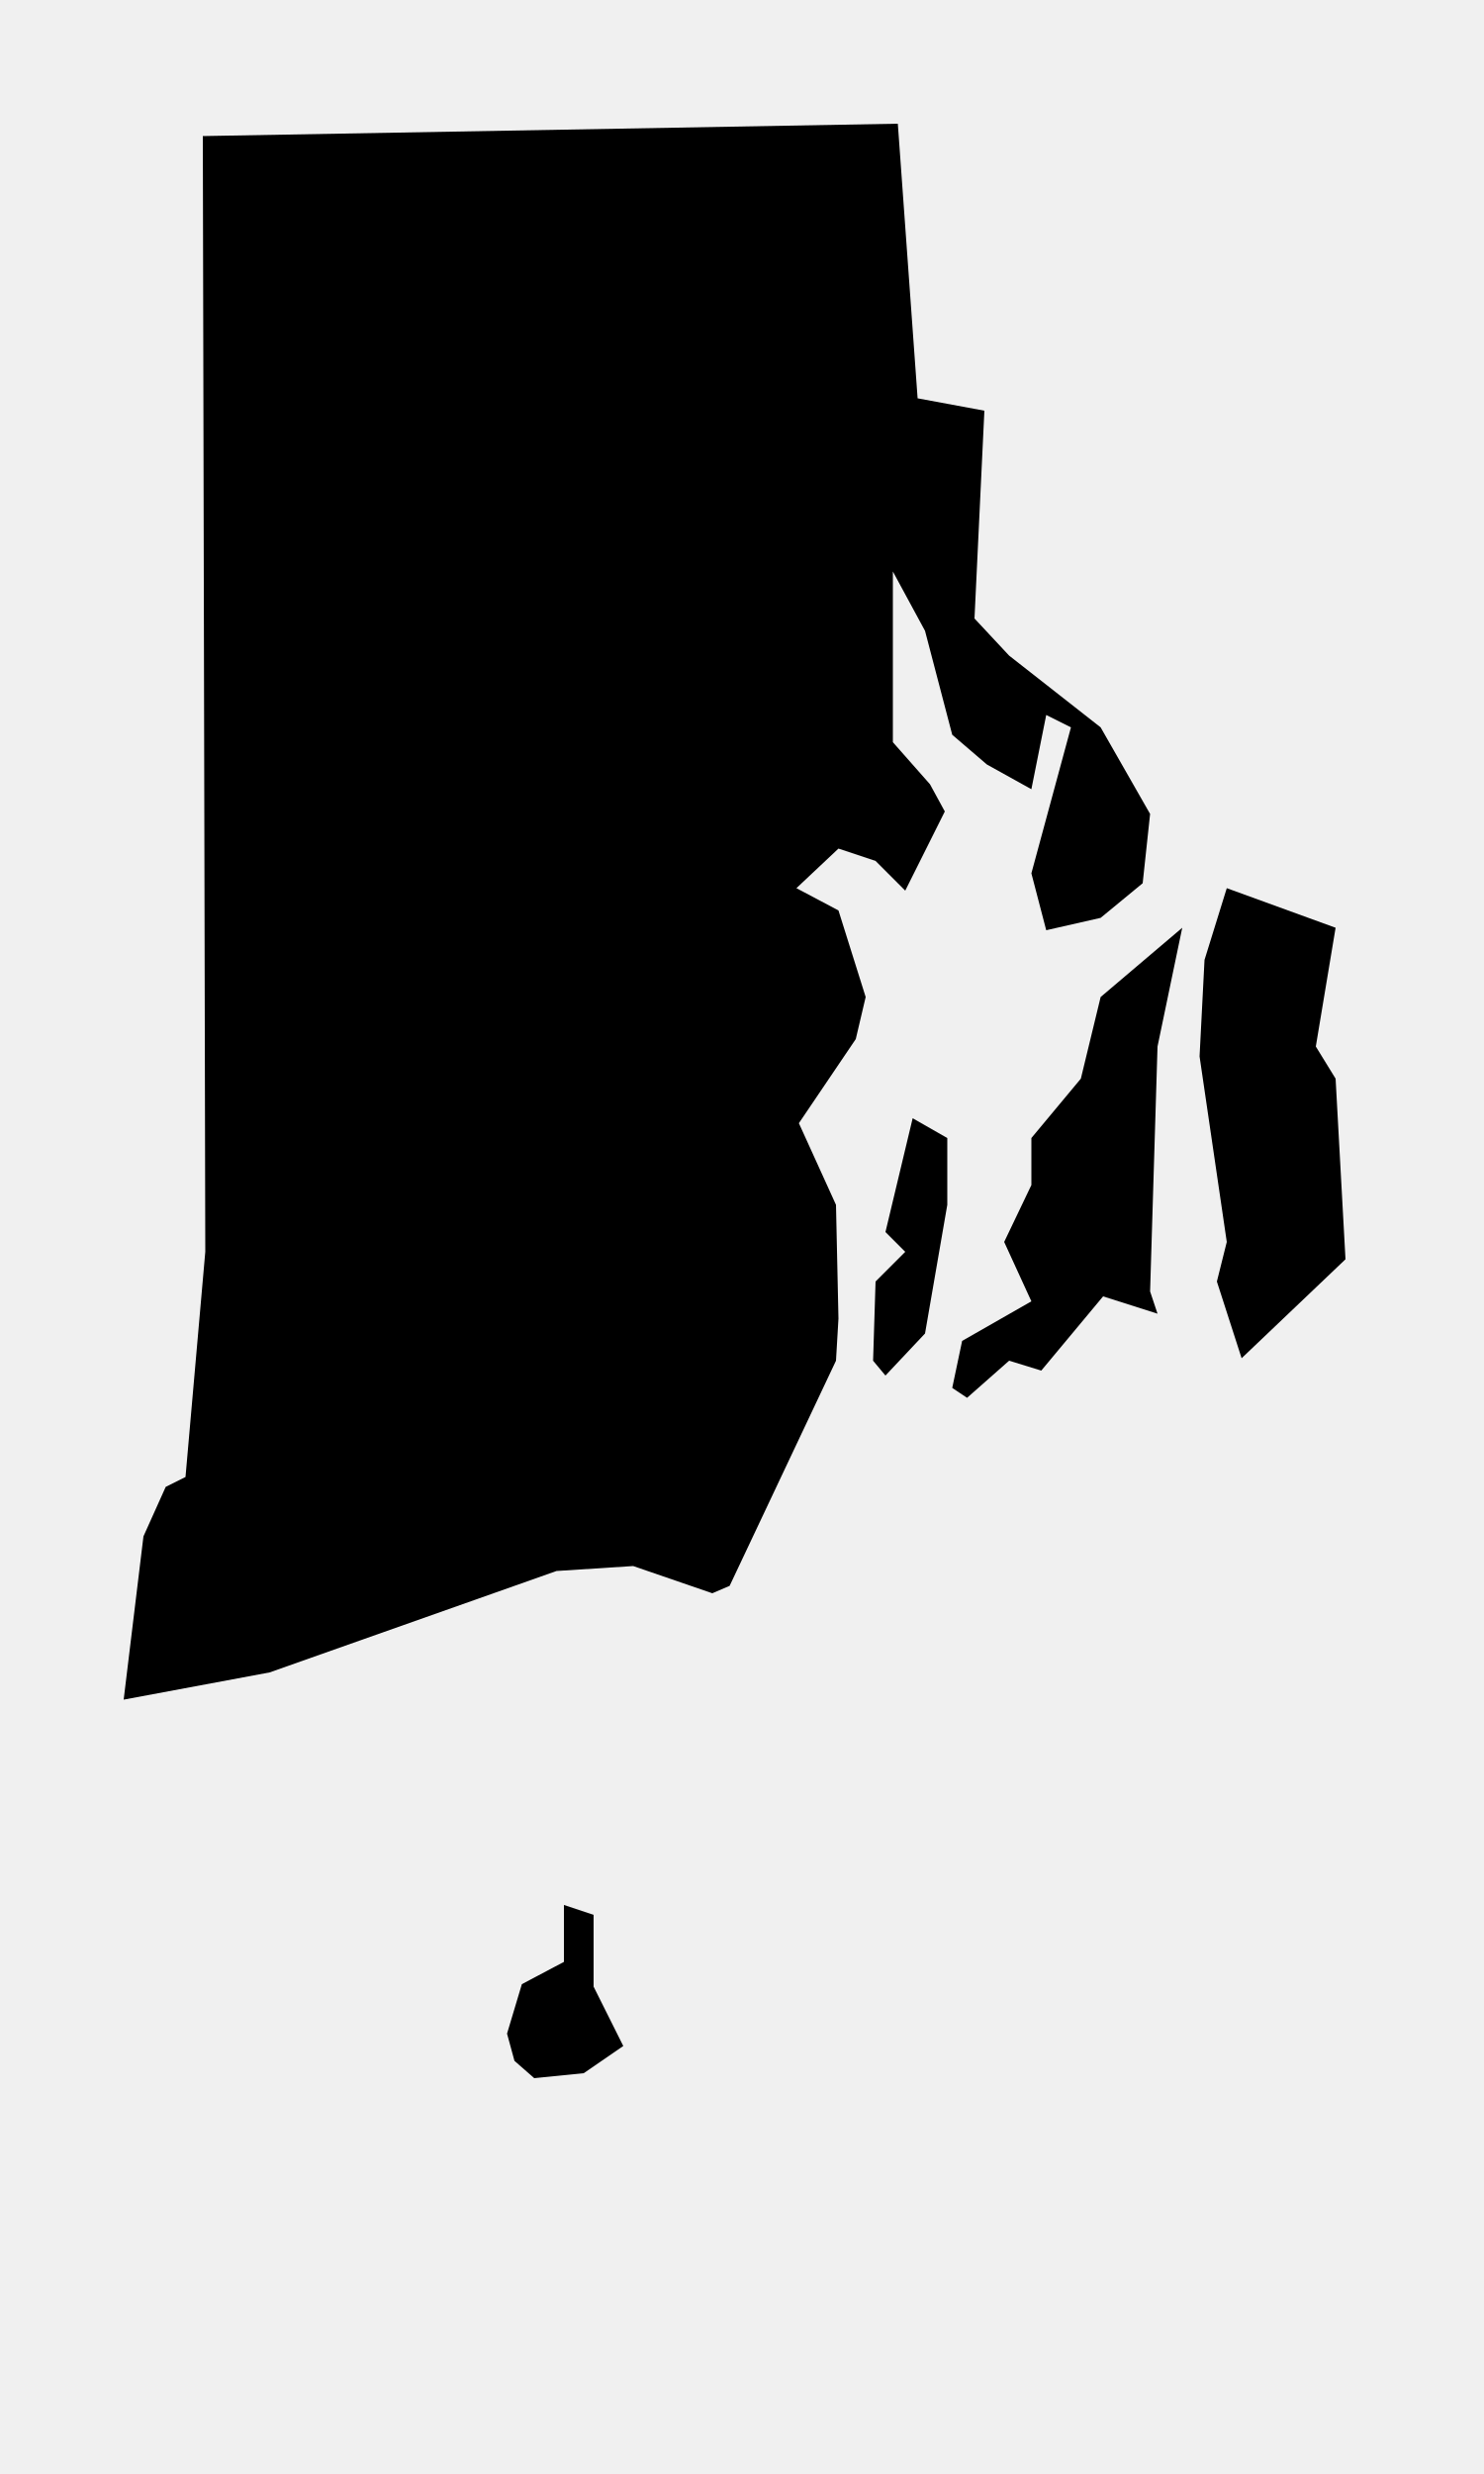
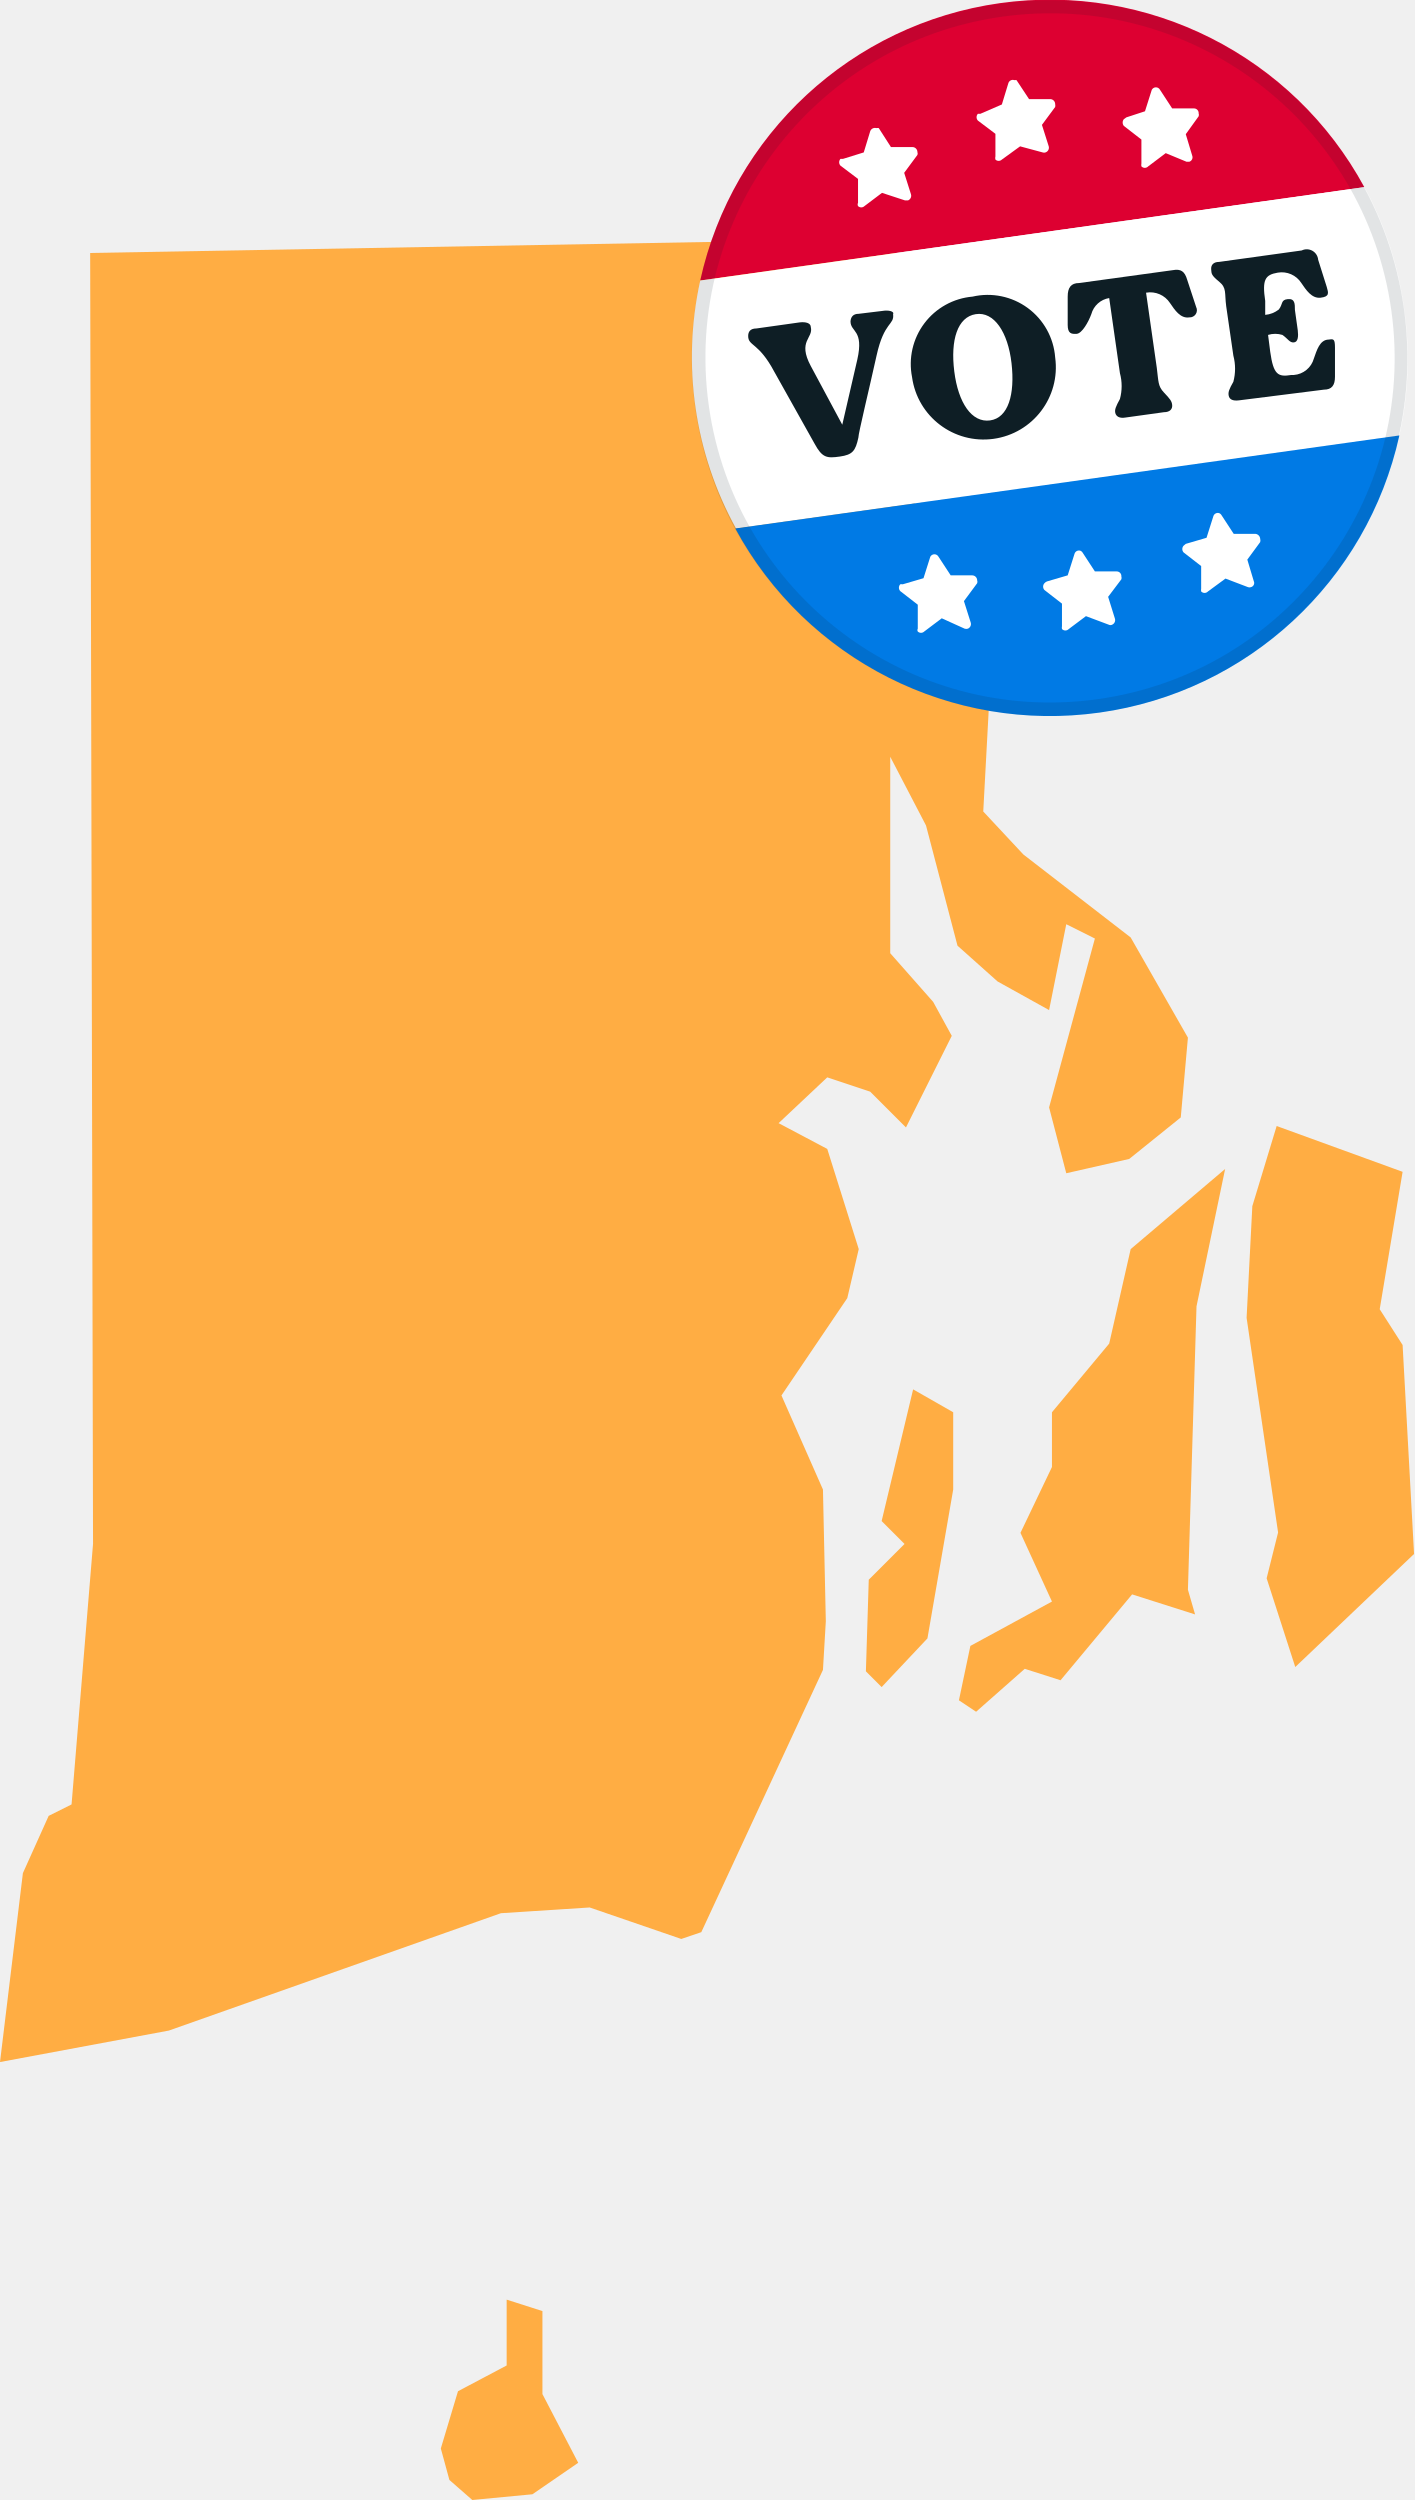
- <svg xmlns="http://www.w3.org/2000/svg" version="1.1" width="48" height="80" viewBox="0 0 48 80">
-   <path d="M18.88 67.040l1.28-0.88-0.96-1.92v-2.32l-0.96-0.32v1.84l-1.36 0.72-0.48 1.6 0.24 0.88 0.64 0.56zM28.64 44.48l1.28-1.36 0.72-4.16v-2.16l-1.12-0.64-0.88 3.68 0.64 0.64-0.96 0.96-0.080 2.56zM37.2 41.76l0.24-7.92 0.8-3.84-2.64 2.24-0.64 2.64-1.6 1.92v1.52l-0.88 1.84 0.88 1.92-2.24 1.28-0.32 1.52 0.48 0.32 1.36-1.2 1.040 0.32 2-2.4 1.76 0.56zM43.52 40.72l-0.32-5.84-0.64-1.040 0.64-3.84-3.52-1.28-0.72 2.32-0.16 3.12 0.88 6-0.32 1.28 0.8 2.48zM29.68 12.88l-0.64-8.88-22.48 0.4 0.080 36.080-0.64 7.28-0.64 0.32-0.72 1.6-0.64 5.28 4.72-0.88 9.28-3.28 2.48-0.16 2.56 0.88 0.56-0.24 3.44-7.28 0.080-1.36-0.080-3.68-1.2-2.64 1.84-2.72 0.32-1.36-0.88-2.8-1.36-0.72 1.36-1.28 1.2 0.4 0.96 0.96 1.28-2.56-0.48-0.88-1.2-1.36v-5.52l1.040 1.92 0.88 3.36 1.12 0.96 1.44 0.8 0.48-2.4 0.8 0.4-1.28 4.72 0.48 1.84 1.76-0.4 1.36-1.12 0.24-2.24-1.6-2.8-2.96-2.32-1.12-1.2 0.32-6.72z" />
+ <svg xmlns="http://www.w3.org/2000/svg" id="Layer_1" data-name="Layer 1" viewBox="0 0 39.52 69.87">
+   <defs>
+     <style>.cls-1{fill:#ffad43;}.cls-2{fill:#dd0031;}.cls-3{fill:#fff;}.cls-4{fill:#007ae5;}.cls-5,.cls-6{fill:#0e1e25;}.cls-6{fill-opacity:0.12;fill-rule:evenodd;}</style>
+   </defs>
+   <path class="cls-1" d="M14.88,69.71l1.28-.88-1-1.92V64.59l-1-.32v1.84l-1.36.72-.48,1.6.24.88.64.56Zm9.76-22.56,1.28-1.36.72-4.16V39.47l-1.12-.64-.88,3.68.64.64-1,1-.08,2.56Zm8.56-2.72.24-7.92.8-3.84L31.6,34.91,31,37.55l-1.6,1.92V41l-.88,1.84.88,1.92L27.12,46l-.32,1.52.48.32,1.36-1.2,1,.32,2-2.4,1.76.56Zm6.32-1-.32-5.84-.64-1,.64-3.84-3.52-1.28L35,33.71l-.16,3.12.88,6-.32,1.28.8,2.48ZM25.68,15.55,25,6.67l-22.48.4.08,36.08L2,50.43l-.64.32-.72,1.6L0,57.63l4.72-.88L14,53.47l2.48-.16,2.56.88L19.6,54,23,46.67l.08-1.36L23,41.63,21.84,39l1.84-2.72L24,34.91l-.88-2.8-1.36-.72,1.36-1.28,1.2.4,1,1,1.28-2.56L26.08,28l-1.2-1.36V21.15l1,1.92.88,3.36,1.12,1,1.44.8.48-2.4.8.4-1.28,4.72.48,1.84,1.76-.4L33,31.23,33.2,29l-1.6-2.8-3-2.32-1.12-1.2L27.84,16Z" transform="translate(0 0)" />
+   <path class="cls-2" d="M38.13,5.23,19.57,7.84A10,10,0,0,1,38.13,5.23Z" transform="translate(0 0)" />
+   <path class="cls-3" d="M39.11,12.17a9.86,9.86,0,0,0,.13-3.56,9.82,9.82,0,0,0-1.11-3.38L19.57,7.84a9.93,9.93,0,0,0,1,6.93Z" transform="translate(0 0)" />
+   <path class="cls-4" d="M39.11,12.17a10,10,0,0,1-18.56,2.6Z" transform="translate(0 0)" />
+   <path class="cls-3" d="M24.65,5.39l-.49.37a.13.13,0,0,1-.18,0,.1.1,0,0,1,0-.09V5l-.49-.37a.14.14,0,0,1,0-.19s0,0,.07,0l.58-.18.18-.59a.14.14,0,0,1,.17-.09.18.18,0,0,1,.07,0l.34.53h.6a.14.14,0,0,1,.14.14.11.11,0,0,1,0,.08l-.37.5.19.6a.14.14,0,0,1-.08.17h-.09Z" transform="translate(0 0)" />
+   <path class="cls-3" d="M28.51,4.09,28,4.46a.13.13,0,0,1-.18,0,.16.16,0,0,1,0-.09l0-.63-.49-.37a.14.14,0,0,1,0-.19s0,0,.07,0L28,2.92l.18-.59a.13.13,0,0,1,.17-.09.15.15,0,0,1,.06,0l.35.53h.6a.14.14,0,0,1,.13.14.19.19,0,0,1,0,.08l-.37.5.19.6a.14.14,0,0,1-.09.17.11.11,0,0,1-.08,0Z" transform="translate(0 0)" />
+   <path class="cls-3" d="M32.58,4.28l-.49.37a.13.13,0,0,1-.19,0,.19.19,0,0,1,0-.08V3.9l-.49-.38a.15.15,0,0,1,0-.19l.07-.05L32,3.11l.19-.6a.13.13,0,0,1,.23,0l.34.52h.61a.13.13,0,0,1,.13.14.11.11,0,0,1,0,.08l-.36.5.18.6a.13.13,0,0,1-.08.17h-.08Z" transform="translate(0 0)" />
+   <path class="cls-3" d="M26.32,17.28l-.49.37a.13.13,0,0,1-.18,0,.08.08,0,0,1,0-.08V16.9l-.49-.38a.14.14,0,0,1,0-.19.18.18,0,0,1,.07,0l.58-.17.19-.6a.13.13,0,0,1,.23,0l.34.52h.6a.14.14,0,0,1,.14.14.11.11,0,0,1,0,.08l-.37.5.19.6a.14.14,0,0,1-.08.17.14.14,0,0,1-.09,0Z" transform="translate(0 0)" />
+   <path class="cls-3" d="M30.35,17.22l-.48.36a.13.13,0,0,1-.19,0,.19.19,0,0,1,0-.08v-.63l-.49-.38a.14.14,0,0,1,0-.19.18.18,0,0,1,.07-.05l.58-.17.19-.6a.13.13,0,0,1,.16-.09.13.13,0,0,1,.07.06l.34.52h.61a.13.13,0,0,1,.13.14.13.13,0,0,1,0,.08l-.37.49.19.61a.14.14,0,0,1-.08.17.1.1,0,0,1-.09,0Z" transform="translate(0 0)" />
+   <path class="cls-3" d="M34.25,16.17l-.49.36a.13.13,0,0,1-.19,0,.24.24,0,0,1,0-.08v-.63l-.49-.38a.14.14,0,0,1,0-.19s0,0,.06-.05l.58-.17.19-.6a.13.13,0,0,1,.16-.09.13.13,0,0,1,.07.06l.34.52h.61a.15.15,0,0,1,.13.14.16.16,0,0,1,0,.09l-.36.49.18.6a.12.12,0,0,1-.08.17.11.11,0,0,1-.08,0Z" transform="translate(0 0)" />
+   <path class="cls-5" d="M24.66,8.69,24,8.77c-.16,0-.22.09-.23.21,0,.31.38.23.19,1.07l-.42,1.82-.88-1.64c-.38-.71.08-.77,0-1.09,0-.11-.14-.15-.31-.13l-1.21.17c-.17,0-.23.09-.23.21,0,.29.29.17.73,1l1.12,2c.22.41.35.42.71.37s.44-.16.52-.53c0-.12.3-1.35.51-2.3s.5-.84.46-1.15C25,8.7,24.83,8.66,24.66,8.69Z" transform="translate(0 0)" />
+   <path class="cls-5" d="M27.18,8.29a1.89,1.89,0,0,0-1.69,2.25,2,2,0,1,0,4-.55A1.89,1.89,0,0,0,27.18,8.29Zm.49,3.46c-.51.07-.89-.49-1-1.37s.09-1.52.6-1.6.9.5,1,1.37S28.18,11.68,27.67,11.75Z" transform="translate(0 0)" />
+   <path class="cls-5" d="M33.43,8.58l-.25-.76c-.07-.24-.18-.31-.4-.27l-2.62.36c-.23,0-.32.13-.32.38s0,.55,0,.79.1.26.25.25.33-.33.41-.55A.62.62,0,0,1,31,8.33l.3,2.1a1.38,1.38,0,0,1,0,.72c-.12.22-.15.3-.13.39s.11.16.28.13l1.08-.15c.17,0,.24-.09.23-.2s-.06-.17-.23-.35-.15-.3-.2-.69l-.3-2.1a.66.66,0,0,1,.67.29c.13.19.29.44.54.4A.2.2,0,0,0,33.43,8.58Z" transform="translate(0 0)" />
+   <path class="cls-5" d="M37.14,9.49c-.26,0-.34.31-.42.53a.63.63,0,0,1-.56.46h-.07c-.37.06-.5,0-.59-.65l-.06-.47a.68.68,0,0,1,.4,0c.16.11.2.22.32.21s.13-.17.11-.34l-.08-.57c0-.17,0-.32-.2-.3s-.13.14-.25.29a.71.71,0,0,1-.38.15l0-.39c-.09-.6,0-.73.35-.79a.65.65,0,0,1,.66.29c.13.19.29.44.54.41s.22-.13.17-.3l-.24-.76A.32.32,0,0,0,36.38,7l-2.31.32c-.16,0-.23.09-.22.21s0,.16.22.34.15.31.2.69l.2,1.38a1.42,1.42,0,0,1,0,.73c-.12.21-.15.29-.13.39s.11.15.28.13L37,10.89c.22,0,.31-.12.31-.36s0-.56,0-.81S37.27,9.47,37.14,9.49Z" transform="translate(0 0)" />
+   <path class="cls-6" d="M30.68,19.54a9.63,9.63,0,1,0-10.87-8.2A9.63,9.63,0,0,0,30.68,19.54Zm.05.37a10,10,0,1,0-11.3-8.51A10,10,0,0,0,30.73,19.91Z" transform="translate(0 0)" />
</svg>
